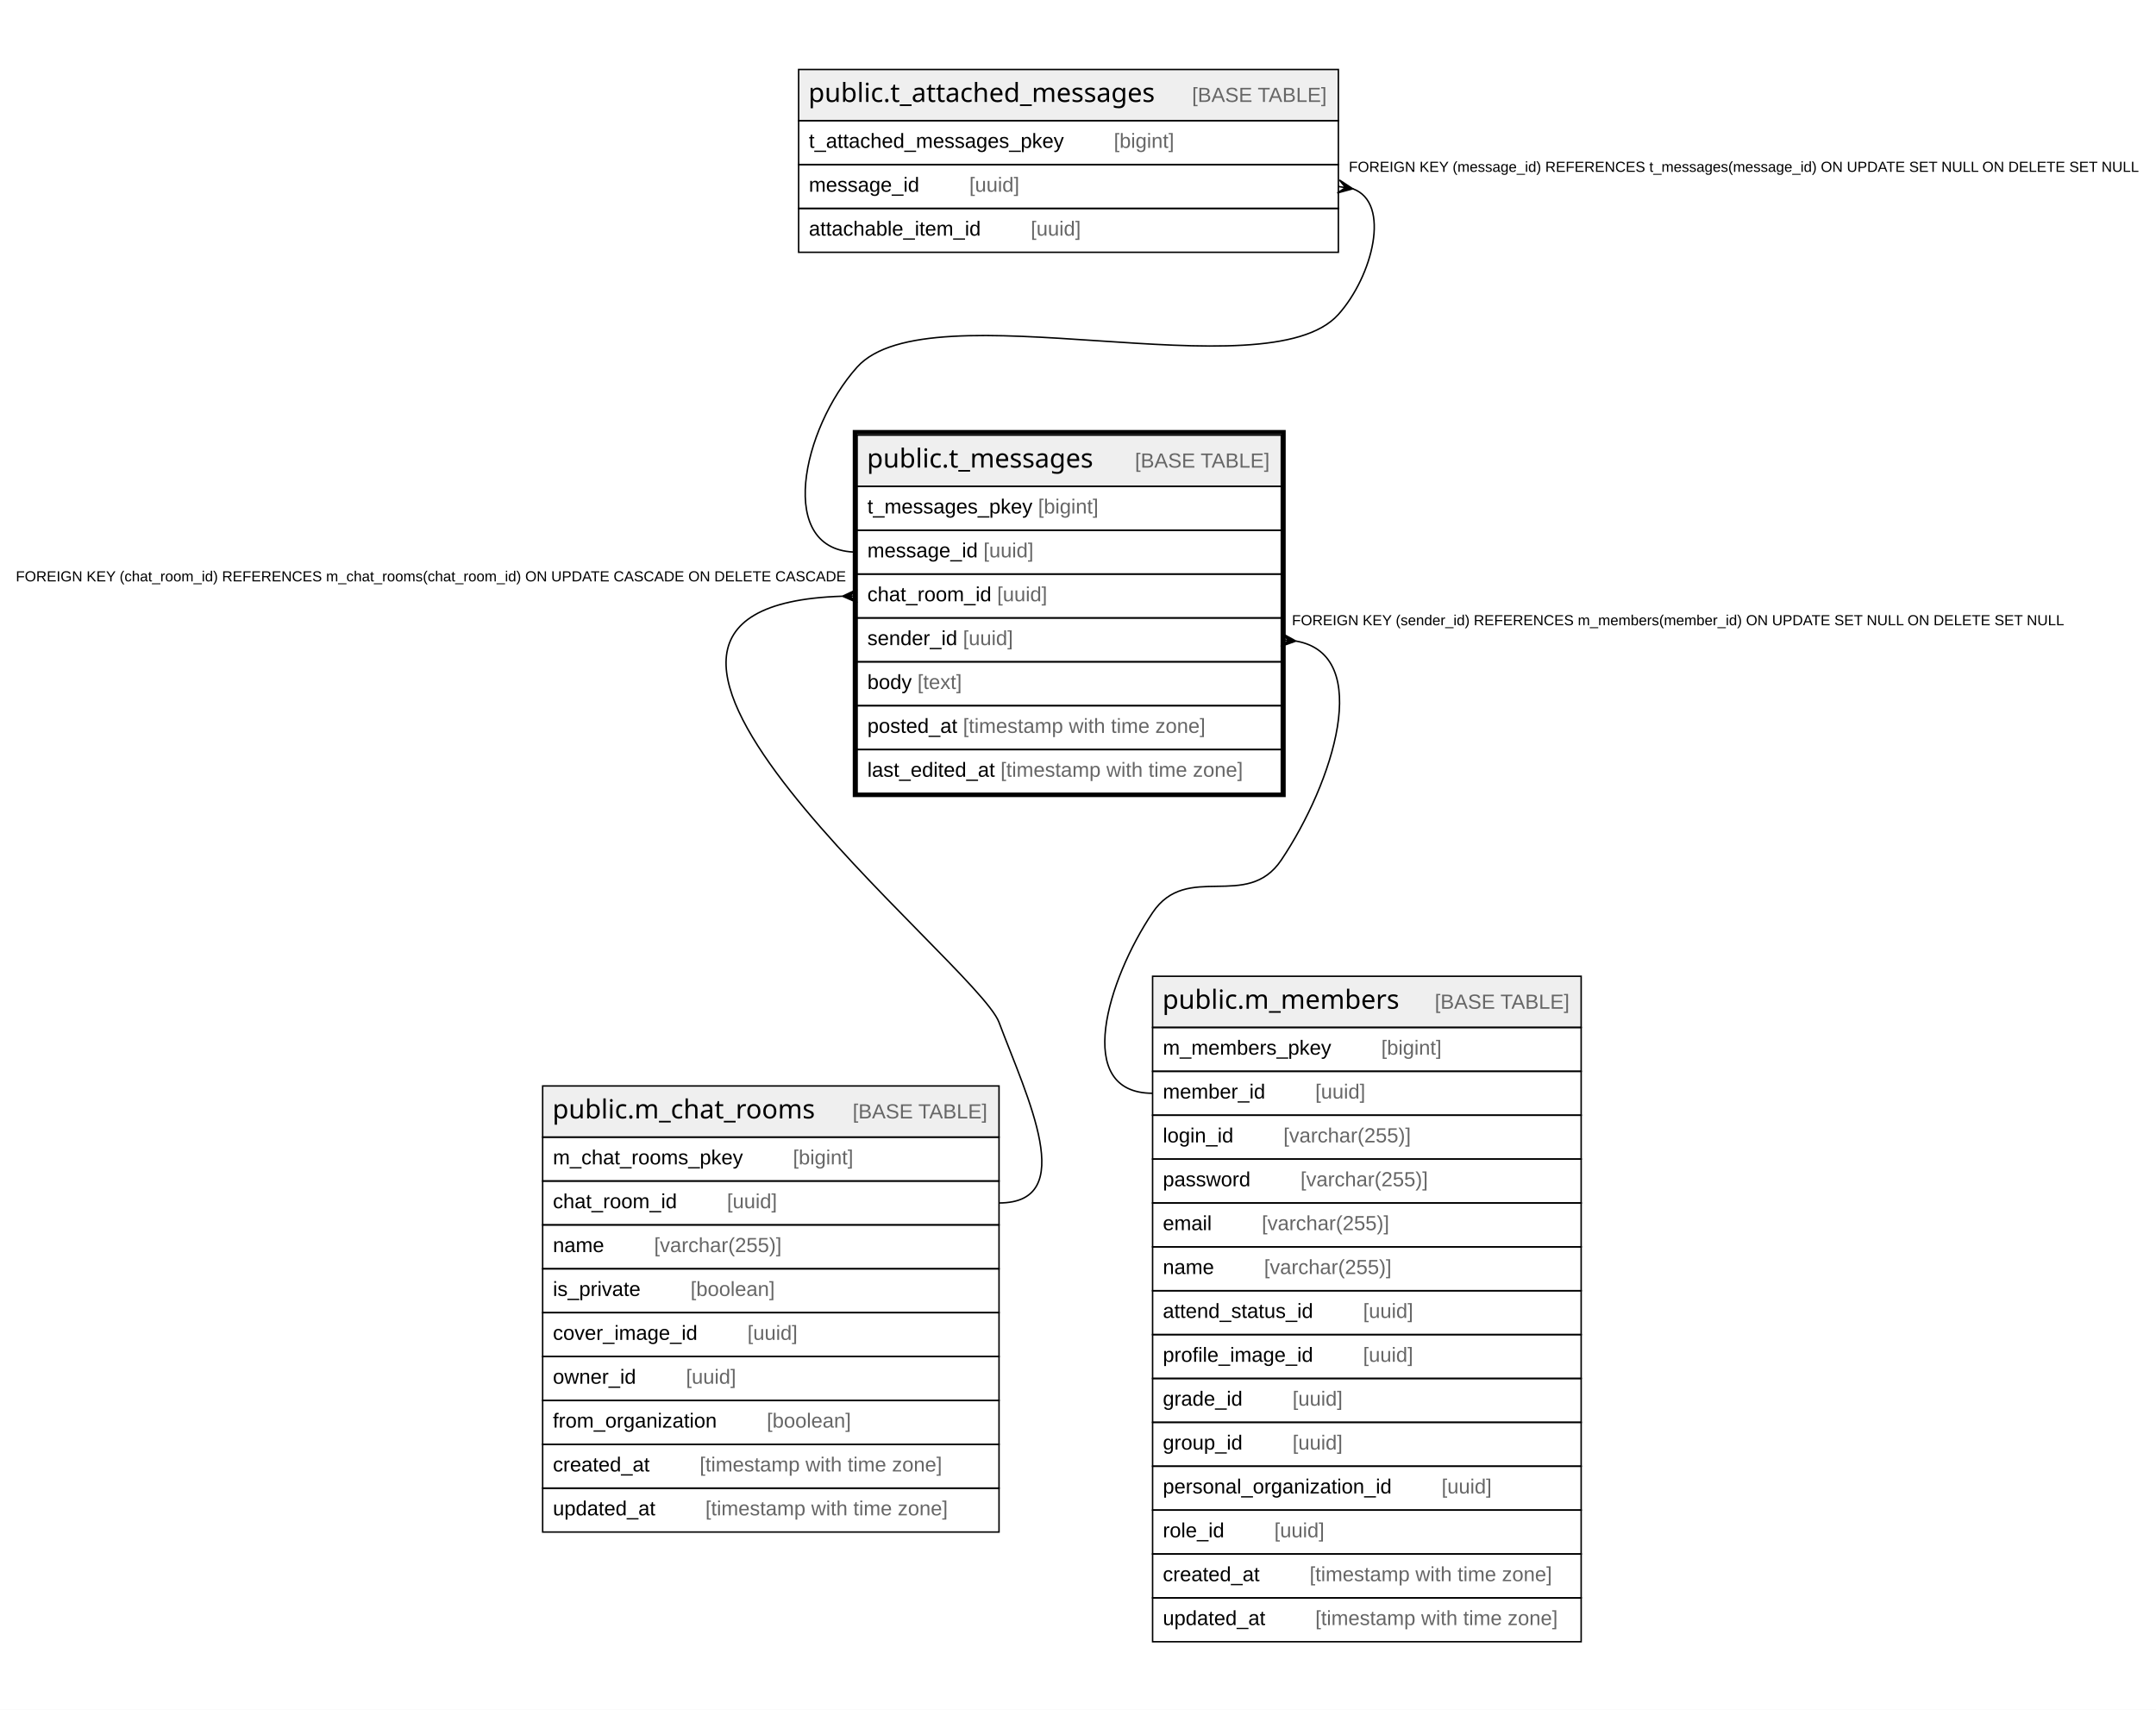
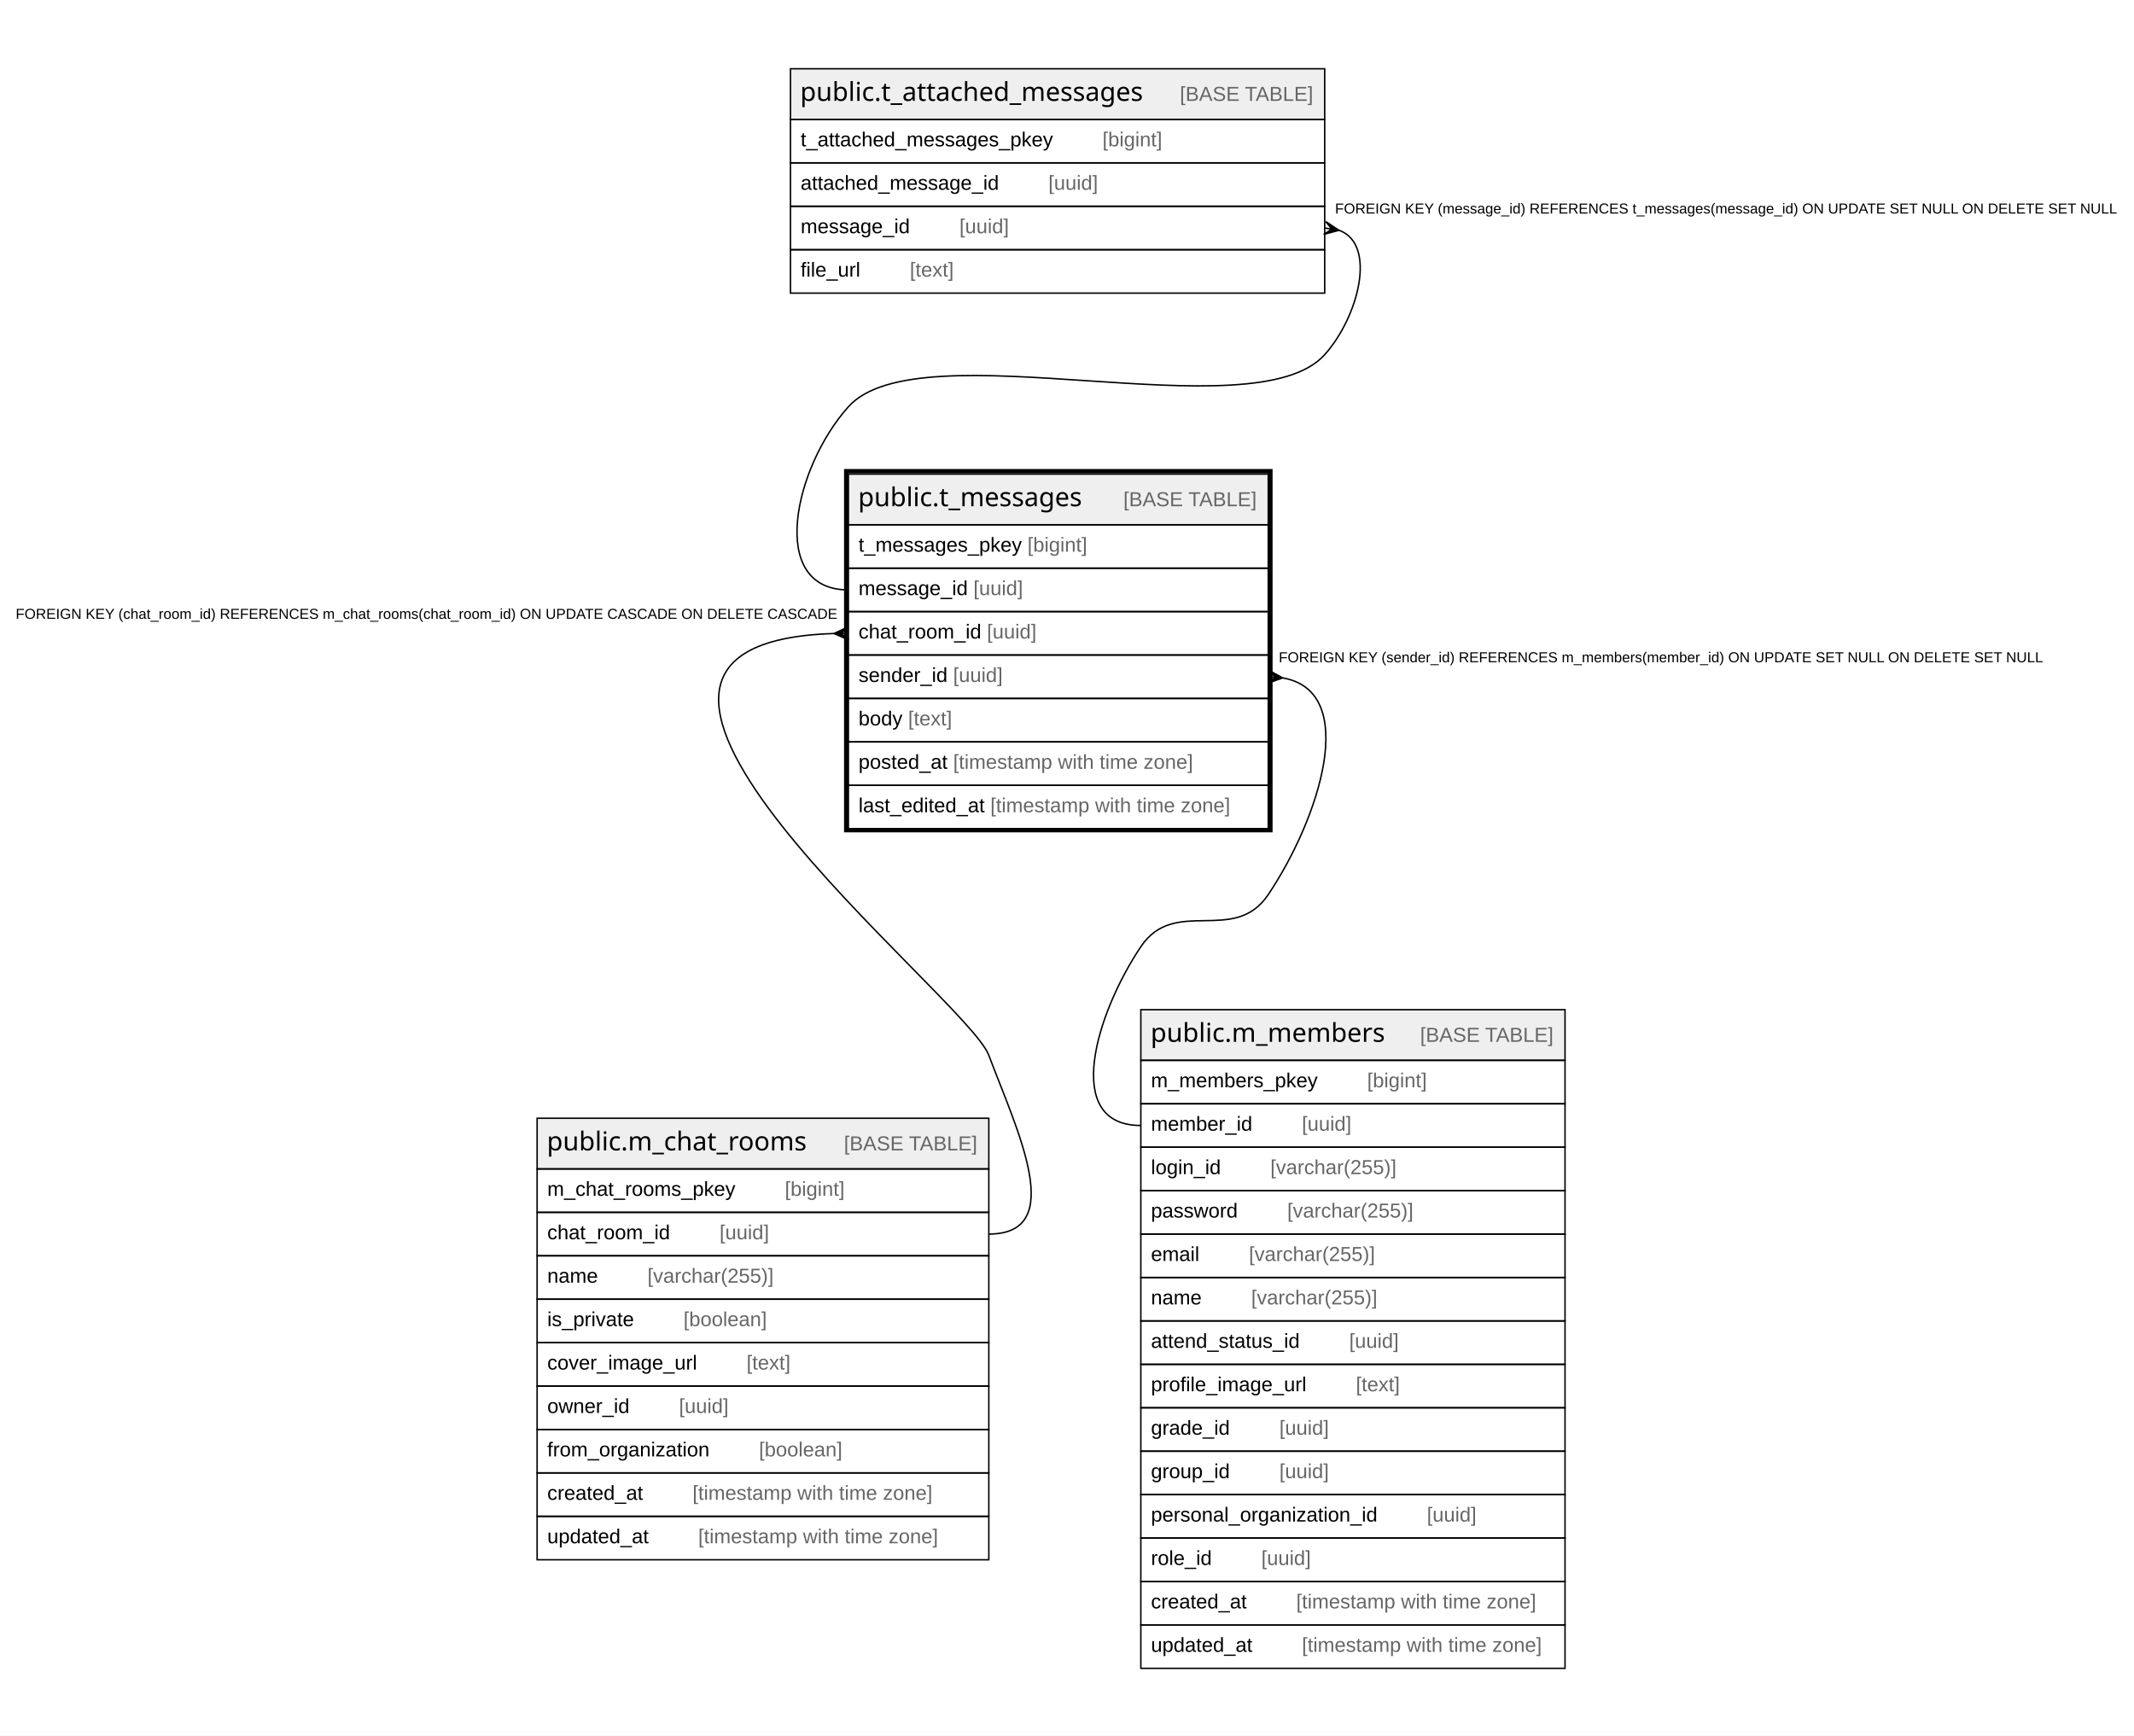
- <svg xmlns="http://www.w3.org/2000/svg" width="1474pt" height="1169pt" viewBox="0.00 0.00 1474.00 1169.00">
-   <g id="graph0" class="graph" transform="scale(1 1) rotate(0) translate(4 1165)">
-     <polygon fill="#ffffff" stroke="transparent" points="-4,4 -4,-1165 1470,-1165 1470,4 -4,4" />
+ <svg xmlns="http://www.w3.org/2000/svg" width="1474pt" height="1199pt" viewBox="0.00 0.00 1474.00 1199.00">
+   <g id="graph0" class="graph" transform="scale(1 1) rotate(0) translate(4 1195)">
+     <polygon fill="#ffffff" stroke="transparent" points="-4,4 -4,-1195 1470,-1195 1470,4 -4,4" />
    <g id="node1" class="node">
      <polygon fill="#efefef" stroke="transparent" points="582,-832.5 582,-867.5 872,-867.5 872,-832.5 582,-832.5" />
      <polygon fill="none" stroke="#000000" points="582,-832.5 582,-867.5 872,-867.5 872,-832.5 582,-832.5" />
      <text text-anchor="start" x="588.699" y="-845.3" font-family="Arial Bold" font-size="18.00" fill="#000000">public.t_messages</text>
      <text text-anchor="start" x="737.733" y="-845.3" font-family="Arial" font-size="14.00" fill="#000000">    </text>
      <text text-anchor="start" x="771.938" y="-845.3" font-family="Arial" font-size="14.00" fill="#666666">[BASE TABLE]</text>
      <polygon fill="none" stroke="#000000" points="582,-802.5 582,-832.5 872,-832.5 872,-802.5 582,-802.5" />
      <text text-anchor="start" x="589" y="-813.9" font-family="Arial" font-size="14.00" fill="#000000">t_messages_pkey </text>
      <text text-anchor="start" x="705.703" y="-813.9" font-family="Arial" font-size="14.00" fill="#666666">[bigint]</text>
      <polygon fill="none" stroke="#000000" points="582,-772.5 582,-802.5 872,-802.5 872,-772.5 582,-772.5" />
      <text text-anchor="start" x="589" y="-783.9" font-family="Arial" font-size="14.00" fill="#000000">message_id </text>
      <text text-anchor="start" x="668.353" y="-783.9" font-family="Arial" font-size="14.00" fill="#666666">[uuid]</text>
      <polygon fill="none" stroke="#000000" points="582,-742.5 582,-772.5 872,-772.5 872,-742.5 582,-742.5" />
      <text text-anchor="start" x="589" y="-753.9" font-family="Arial" font-size="14.00" fill="#000000">chat_room_id </text>
      <text text-anchor="start" x="677.687" y="-753.9" font-family="Arial" font-size="14.00" fill="#666666">[uuid]</text>
      <polygon fill="none" stroke="#000000" points="582,-712.5 582,-742.5 872,-742.5 872,-712.5 582,-712.5" />
      <text text-anchor="start" x="589" y="-723.9" font-family="Arial" font-size="14.00" fill="#000000">sender_id </text>
      <text text-anchor="start" x="654.353" y="-723.9" font-family="Arial" font-size="14.00" fill="#666666">[uuid]</text>
      <polygon fill="none" stroke="#000000" points="582,-682.5 582,-712.5 872,-712.5 872,-682.5 582,-682.5" />
      <text text-anchor="start" x="589" y="-693.9" font-family="Arial" font-size="14.00" fill="#000000">body </text>
      <text text-anchor="start" x="623.238" y="-693.9" font-family="Arial" font-size="14.00" fill="#666666">[text]</text>
      <polygon fill="none" stroke="#000000" points="582,-652.5 582,-682.5 872,-682.5 872,-652.5 582,-652.5" />
      <text text-anchor="start" x="589" y="-663.9" font-family="Arial" font-size="14.00" fill="#000000">posted_at </text>
      <text text-anchor="start" x="654.367" y="-663.9" font-family="Arial" font-size="14.00" fill="#666666">[timestamp with time zone]</text>
      <polygon fill="none" stroke="#000000" points="582,-622.5 582,-652.5 872,-652.5 872,-622.5 582,-622.5" />
      <text text-anchor="start" x="589" y="-633.9" font-family="Arial" font-size="14.00" fill="#000000">last_edited_at </text>
      <text text-anchor="start" x="680.036" y="-633.9" font-family="Arial" font-size="14.00" fill="#666666">[timestamp with time zone]</text>
      <polygon fill="none" stroke="#000000" stroke-width="3" points="580.5,-621.5 580.5,-869.5 873.5,-869.5 873.5,-621.5 580.5,-621.5" />
    </g>
    <g id="node3" class="node">
      <polygon fill="#efefef" stroke="transparent" points="367,-387.5 367,-422.5 679,-422.5 679,-387.5 367,-387.5" />
      <polygon fill="none" stroke="#000000" points="367,-387.5 367,-422.5 679,-422.5 679,-387.5 367,-387.5" />
      <text text-anchor="start" x="373.703" y="-400.3" font-family="Arial Bold" font-size="18.00" fill="#000000">public.m_chat_rooms</text>
      <text text-anchor="start" x="544.729" y="-400.3" font-family="Arial" font-size="14.00" fill="#000000">    </text>
      <text text-anchor="start" x="578.933" y="-400.3" font-family="Arial" font-size="14.00" fill="#666666">[BASE TABLE]</text>
      <polygon fill="none" stroke="#000000" points="367,-357.5 367,-387.5 679,-387.5 679,-357.5 367,-357.5" />
      <text text-anchor="start" x="374" y="-368.9" font-family="Arial" font-size="14.00" fill="#000000">m_chat_rooms_pkey    </text>
      <text text-anchor="start" x="538.121" y="-368.9" font-family="Arial" font-size="14.00" fill="#666666">[bigint]</text>
      <polygon fill="none" stroke="#000000" points="367,-327.5 367,-357.5 679,-357.5 679,-327.5 367,-327.5" />
      <text text-anchor="start" x="374" y="-338.9" font-family="Arial" font-size="14.00" fill="#000000">chat_room_id    </text>
      <text text-anchor="start" x="493.001" y="-338.9" font-family="Arial" font-size="14.00" fill="#666666">[uuid]</text>
      <polygon fill="none" stroke="#000000" points="367,-297.5 367,-327.5 679,-327.5 679,-297.5 367,-297.5" />
      <text text-anchor="start" x="374" y="-308.9" font-family="Arial" font-size="14.00" fill="#000000">name    </text>
      <text text-anchor="start" x="443.213" y="-308.9" font-family="Arial" font-size="14.00" fill="#666666">[varchar(255)]</text>
      <polygon fill="none" stroke="#000000" points="367,-267.5 367,-297.5 679,-297.5 679,-267.5 367,-267.5" />
      <text text-anchor="start" x="374" y="-278.9" font-family="Arial" font-size="14.00" fill="#000000">is_private    </text>
      <text text-anchor="start" x="468.1" y="-278.9" font-family="Arial" font-size="14.00" fill="#666666">[boolean]</text>
      <polygon fill="none" stroke="#000000" points="367,-237.5 367,-267.5 679,-267.5 679,-237.5 367,-237.5" />
-       <text text-anchor="start" x="374" y="-248.9" font-family="Arial" font-size="14.00" fill="#000000">cover_image_id    </text>
-       <text text-anchor="start" x="507" y="-248.9" font-family="Arial" font-size="14.00" fill="#666666">[uuid]</text>
+       <text text-anchor="start" x="374" y="-248.9" font-family="Arial" font-size="14.00" fill="#000000">cover_image_url    </text>
+       <text text-anchor="start" x="511.661" y="-248.9" font-family="Arial" font-size="14.00" fill="#666666">[text]</text>
      <polygon fill="none" stroke="#000000" points="367,-207.5 367,-237.5 679,-237.5 679,-207.5 367,-207.5" />
      <text text-anchor="start" x="374" y="-218.9" font-family="Arial" font-size="14.00" fill="#000000">owner_id    </text>
      <text text-anchor="start" x="464.992" y="-218.9" font-family="Arial" font-size="14.00" fill="#666666">[uuid]</text>
      <polygon fill="none" stroke="#000000" points="367,-177.5 367,-207.5 679,-207.5 679,-177.5 367,-177.5" />
      <text text-anchor="start" x="374" y="-188.9" font-family="Arial" font-size="14.00" fill="#000000">from_organization    </text>
      <text text-anchor="start" x="520.224" y="-188.9" font-family="Arial" font-size="14.00" fill="#666666">[boolean]</text>
      <polygon fill="none" stroke="#000000" points="367,-147.5 367,-177.5 679,-177.5 679,-147.5 367,-147.5" />
      <text text-anchor="start" x="374" y="-158.9" font-family="Arial" font-size="14.00" fill="#000000">created_at    </text>
      <text text-anchor="start" x="474.342" y="-158.9" font-family="Arial" font-size="14.00" fill="#666666">[timestamp with time zone]</text>
      <polygon fill="none" stroke="#000000" points="367,-117.5 367,-147.5 679,-147.5 679,-117.5 367,-117.5" />
      <text text-anchor="start" x="374" y="-128.9" font-family="Arial" font-size="14.00" fill="#000000">updated_at    </text>
      <text text-anchor="start" x="478.247" y="-128.9" font-family="Arial" font-size="14.00" fill="#666666">[timestamp with time zone]</text>
    </g>
    <g id="edge2" class="edge">
      <path fill="none" stroke="#000000" d="M571.72,-757.341C349.268,-750.225 663.596,-507.036 679,-466 698.289,-414.612 733.889,-342.5 679,-342.5" />
      <polygon fill="#000000" stroke="#000000" points="572.001,-757.345 581.93,-762 577.001,-757.422 582,-757.5 582,-757.5 582,-757.5 577.001,-757.422 582.07,-753 572.001,-757.345 572.001,-757.345" />
      <text text-anchor="start" x="6.818" y="-767.5" font-family="Arial" font-size="10.00" fill="#000000">FOREIGN KEY (chat_room_id) REFERENCES m_chat_rooms(chat_room_id) ON UPDATE CASCADE ON DELETE CASCADE</text>
    </g>
    <g id="node4" class="node">
      <polygon fill="#efefef" stroke="transparent" points="784,-462.5 784,-497.5 1077,-497.5 1077,-462.5 784,-462.5" />
      <polygon fill="none" stroke="#000000" points="784,-462.5 784,-497.5 1077,-497.5 1077,-462.5 784,-462.5" />
      <text text-anchor="start" x="790.715" y="-475.3" font-family="Arial Bold" font-size="18.00" fill="#000000">public.m_members</text>
      <text text-anchor="start" x="942.717" y="-475.3" font-family="Arial" font-size="14.00" fill="#000000">    </text>
      <text text-anchor="start" x="976.922" y="-475.3" font-family="Arial" font-size="14.00" fill="#666666">[BASE TABLE]</text>
      <polygon fill="none" stroke="#000000" points="784,-432.5 784,-462.5 1077,-462.5 1077,-432.5 784,-432.5" />
      <text text-anchor="start" x="791" y="-443.9" font-family="Arial" font-size="14.00" fill="#000000">m_members_pkey    </text>
      <text text-anchor="start" x="940.325" y="-443.9" font-family="Arial" font-size="14.00" fill="#666666">[bigint]</text>
      <polygon fill="none" stroke="#000000" points="784,-402.5 784,-432.5 1077,-432.5 1077,-402.5 784,-402.5" />
      <text text-anchor="start" x="791" y="-413.9" font-family="Arial" font-size="14.00" fill="#000000">member_id    </text>
      <text text-anchor="start" x="895.206" y="-413.9" font-family="Arial" font-size="14.00" fill="#666666">[uuid]</text>
      <polygon fill="none" stroke="#000000" points="784,-372.5 784,-402.5 1077,-402.5 1077,-372.5 784,-372.5" />
      <text text-anchor="start" x="791" y="-383.9" font-family="Arial" font-size="14.00" fill="#000000">login_id    </text>
      <text text-anchor="start" x="873.438" y="-383.9" font-family="Arial" font-size="14.00" fill="#666666">[varchar(255)]</text>
      <polygon fill="none" stroke="#000000" points="784,-342.5 784,-372.5 1077,-372.5 1077,-342.5 784,-342.5" />
      <text text-anchor="start" x="791" y="-353.9" font-family="Arial" font-size="14.00" fill="#000000">password    </text>
      <text text-anchor="start" x="885.102" y="-353.9" font-family="Arial" font-size="14.00" fill="#666666">[varchar(255)]</text>
      <polygon fill="none" stroke="#000000" points="784,-312.5 784,-342.5 1077,-342.5 1077,-312.5 784,-312.5" />
      <text text-anchor="start" x="791" y="-323.9" font-family="Arial" font-size="14.00" fill="#000000">email    </text>
      <text text-anchor="start" x="858.644" y="-323.9" font-family="Arial" font-size="14.00" fill="#666666">[varchar(255)]</text>
      <polygon fill="none" stroke="#000000" points="784,-282.5 784,-312.5 1077,-312.5 1077,-282.5 784,-282.5" />
      <text text-anchor="start" x="791" y="-293.9" font-family="Arial" font-size="14.00" fill="#000000">name    </text>
      <text text-anchor="start" x="860.213" y="-293.9" font-family="Arial" font-size="14.00" fill="#666666">[varchar(255)]</text>
      <polygon fill="none" stroke="#000000" points="784,-252.5 784,-282.5 1077,-282.5 1077,-252.5 784,-252.5" />
      <text text-anchor="start" x="791" y="-263.9" font-family="Arial" font-size="14.00" fill="#000000">attend_status_id    </text>
      <text text-anchor="start" x="927.917" y="-263.9" font-family="Arial" font-size="14.00" fill="#666666">[uuid]</text>
      <polygon fill="none" stroke="#000000" points="784,-222.5 784,-252.5 1077,-252.5 1077,-222.5 784,-222.5" />
-       <text text-anchor="start" x="791" y="-233.9" font-family="Arial" font-size="14.00" fill="#000000">profile_image_id    </text>
-       <text text-anchor="start" x="927.886" y="-233.9" font-family="Arial" font-size="14.00" fill="#666666">[uuid]</text>
+       <text text-anchor="start" x="791" y="-233.9" font-family="Arial" font-size="14.00" fill="#000000">profile_image_url    </text>
+       <text text-anchor="start" x="932.547" y="-233.9" font-family="Arial" font-size="14.00" fill="#666666">[text]</text>
      <polygon fill="none" stroke="#000000" points="784,-192.5 784,-222.5 1077,-222.5 1077,-192.5 784,-192.5" />
      <text text-anchor="start" x="791" y="-203.9" font-family="Arial" font-size="14.00" fill="#000000">grade_id    </text>
      <text text-anchor="start" x="879.668" y="-203.9" font-family="Arial" font-size="14.00" fill="#666666">[uuid]</text>
      <polygon fill="none" stroke="#000000" points="784,-162.5 784,-192.5 1077,-192.5 1077,-162.5 784,-162.5" />
      <text text-anchor="start" x="791" y="-173.9" font-family="Arial" font-size="14.00" fill="#000000">group_id    </text>
      <text text-anchor="start" x="879.668" y="-173.9" font-family="Arial" font-size="14.00" fill="#666666">[uuid]</text>
      <polygon fill="none" stroke="#000000" points="784,-132.5 784,-162.5 1077,-162.5 1077,-132.5 784,-132.5" />
      <text text-anchor="start" x="791" y="-143.9" font-family="Arial" font-size="14.00" fill="#000000">personal_organization_id    </text>
      <text text-anchor="start" x="981.582" y="-143.9" font-family="Arial" font-size="14.00" fill="#666666">[uuid]</text>
      <polygon fill="none" stroke="#000000" points="784,-102.5 784,-132.5 1077,-132.5 1077,-102.5 784,-102.5" />
      <text text-anchor="start" x="791" y="-113.9" font-family="Arial" font-size="14.00" fill="#000000">role_id    </text>
      <text text-anchor="start" x="867.209" y="-113.9" font-family="Arial" font-size="14.00" fill="#666666">[uuid]</text>
      <polygon fill="none" stroke="#000000" points="784,-72.5 784,-102.5 1077,-102.5 1077,-72.5 784,-72.5" />
      <text text-anchor="start" x="791" y="-83.9" font-family="Arial" font-size="14.00" fill="#000000">created_at    </text>
      <text text-anchor="start" x="891.342" y="-83.9" font-family="Arial" font-size="14.00" fill="#666666">[timestamp with time zone]</text>
      <polygon fill="none" stroke="#000000" points="784,-42.5 784,-72.5 1077,-72.5 1077,-42.5 784,-42.5" />
      <text text-anchor="start" x="791" y="-53.9" font-family="Arial" font-size="14.00" fill="#000000">updated_at    </text>
      <text text-anchor="start" x="895.247" y="-53.9" font-family="Arial" font-size="14.00" fill="#666666">[timestamp with time zone]</text>
    </g>
    <g id="edge3" class="edge">
      <path fill="none" stroke="#000000" d="M882.123,-726.67C935.628,-717.231 907.244,-629.497 872,-577 848.446,-541.916 807.554,-576.084 784,-541 753.405,-495.428 729.111,-417.5 784,-417.5" />
      <polygon fill="#000000" stroke="#000000" points="881.966,-726.683 871.632,-723.015 876.983,-727.091 872,-727.5 872,-727.5 872,-727.5 876.983,-727.091 872.368,-731.985 881.966,-726.683 881.966,-726.683" />
      <text text-anchor="start" x="879.27" y="-737.5" font-family="Arial" font-size="10.00" fill="#000000">FOREIGN KEY (sender_id) REFERENCES m_members(member_id) ON UPDATE SET NULL ON DELETE SET NULL</text>
    </g>
    <g id="node2" class="node">
-       <polygon fill="#efefef" stroke="transparent" points="542,-1082.5 542,-1117.5 911,-1117.5 911,-1082.5 542,-1082.5" />
-       <polygon fill="none" stroke="#000000" points="542,-1082.5 542,-1117.5 911,-1117.5 911,-1082.5 542,-1082.5" />
-       <text text-anchor="start" x="548.678" y="-1095.3" font-family="Arial Bold" font-size="18.00" fill="#000000">public.t_attached_messages</text>
-       <text text-anchor="start" x="776.754" y="-1095.3" font-family="Arial" font-size="14.00" fill="#000000">    </text>
-       <text text-anchor="start" x="810.959" y="-1095.3" font-family="Arial" font-size="14.00" fill="#666666">[BASE TABLE]</text>
+       <polygon fill="#efefef" stroke="transparent" points="542,-1112.5 542,-1147.5 911,-1147.5 911,-1112.5 542,-1112.5" />
+       <polygon fill="none" stroke="#000000" points="542,-1112.5 542,-1147.5 911,-1147.5 911,-1112.5 542,-1112.5" />
+       <text text-anchor="start" x="548.678" y="-1125.3" font-family="Arial Bold" font-size="18.00" fill="#000000">public.t_attached_messages</text>
+       <text text-anchor="start" x="776.754" y="-1125.3" font-family="Arial" font-size="14.00" fill="#000000">    </text>
+       <text text-anchor="start" x="810.959" y="-1125.3" font-family="Arial" font-size="14.00" fill="#666666">[BASE TABLE]</text>
+       <polygon fill="none" stroke="#000000" points="542,-1082.5 542,-1112.5 911,-1112.5 911,-1082.5 542,-1082.5" />
+       <text text-anchor="start" x="549" y="-1093.9" font-family="Arial" font-size="14.00" fill="#000000">t_attached_messages_pkey    </text>
+       <text text-anchor="start" x="757.494" y="-1093.9" font-family="Arial" font-size="14.00" fill="#666666">[bigint]</text>
      <polygon fill="none" stroke="#000000" points="542,-1052.5 542,-1082.5 911,-1082.5 911,-1052.5 542,-1052.5" />
-       <text text-anchor="start" x="549" y="-1063.9" font-family="Arial" font-size="14.00" fill="#000000">t_attached_messages_pkey    </text>
-       <text text-anchor="start" x="757.494" y="-1063.9" font-family="Arial" font-size="14.00" fill="#666666">[bigint]</text>
+       <text text-anchor="start" x="549" y="-1063.9" font-family="Arial" font-size="14.00" fill="#000000">attached_message_id    </text>
+       <text text-anchor="start" x="720.144" y="-1063.9" font-family="Arial" font-size="14.00" fill="#666666">[uuid]</text>
      <polygon fill="none" stroke="#000000" points="542,-1022.5 542,-1052.5 911,-1052.5 911,-1022.5 542,-1022.5" />
      <text text-anchor="start" x="549" y="-1033.9" font-family="Arial" font-size="14.00" fill="#000000">message_id    </text>
      <text text-anchor="start" x="658.668" y="-1033.9" font-family="Arial" font-size="14.00" fill="#666666">[uuid]</text>
      <polygon fill="none" stroke="#000000" points="542,-992.5 542,-1022.5 911,-1022.5 911,-992.5 542,-992.5" />
-       <text text-anchor="start" x="549" y="-1003.9" font-family="Arial" font-size="14.00" fill="#000000">attachable_item_id    </text>
-       <text text-anchor="start" x="700.683" y="-1003.9" font-family="Arial" font-size="14.00" fill="#666666">[uuid]</text>
+       <text text-anchor="start" x="549" y="-1003.9" font-family="Arial" font-size="14.00" fill="#000000">file_url    </text>
+       <text text-anchor="start" x="624.424" y="-1003.9" font-family="Arial" font-size="14.00" fill="#666666">[text]</text>
    </g>
    <g id="edge1" class="edge">
      <path fill="none" stroke="#000000" d="M920.947,-1035.907C947.239,-1026.348 934.425,-976.128 911,-950 861.904,-895.239 631.096,-968.761 582,-914 544.469,-872.139 525.778,-787.5 582,-787.5" />
      <polygon fill="#000000" stroke="#000000" points="920.874,-1035.919 910.288,-1033.057 915.937,-1036.709 911,-1037.5 911,-1037.5 911,-1037.5 915.937,-1036.709 911.712,-1041.943 920.874,-1035.919 920.874,-1035.919" />
      <text text-anchor="start" x="918.144" y="-1047.5" font-family="Arial" font-size="10.00" fill="#000000">FOREIGN KEY (message_id) REFERENCES t_messages(message_id) ON UPDATE SET NULL ON DELETE SET NULL</text>
    </g>
  </g>
</svg>
